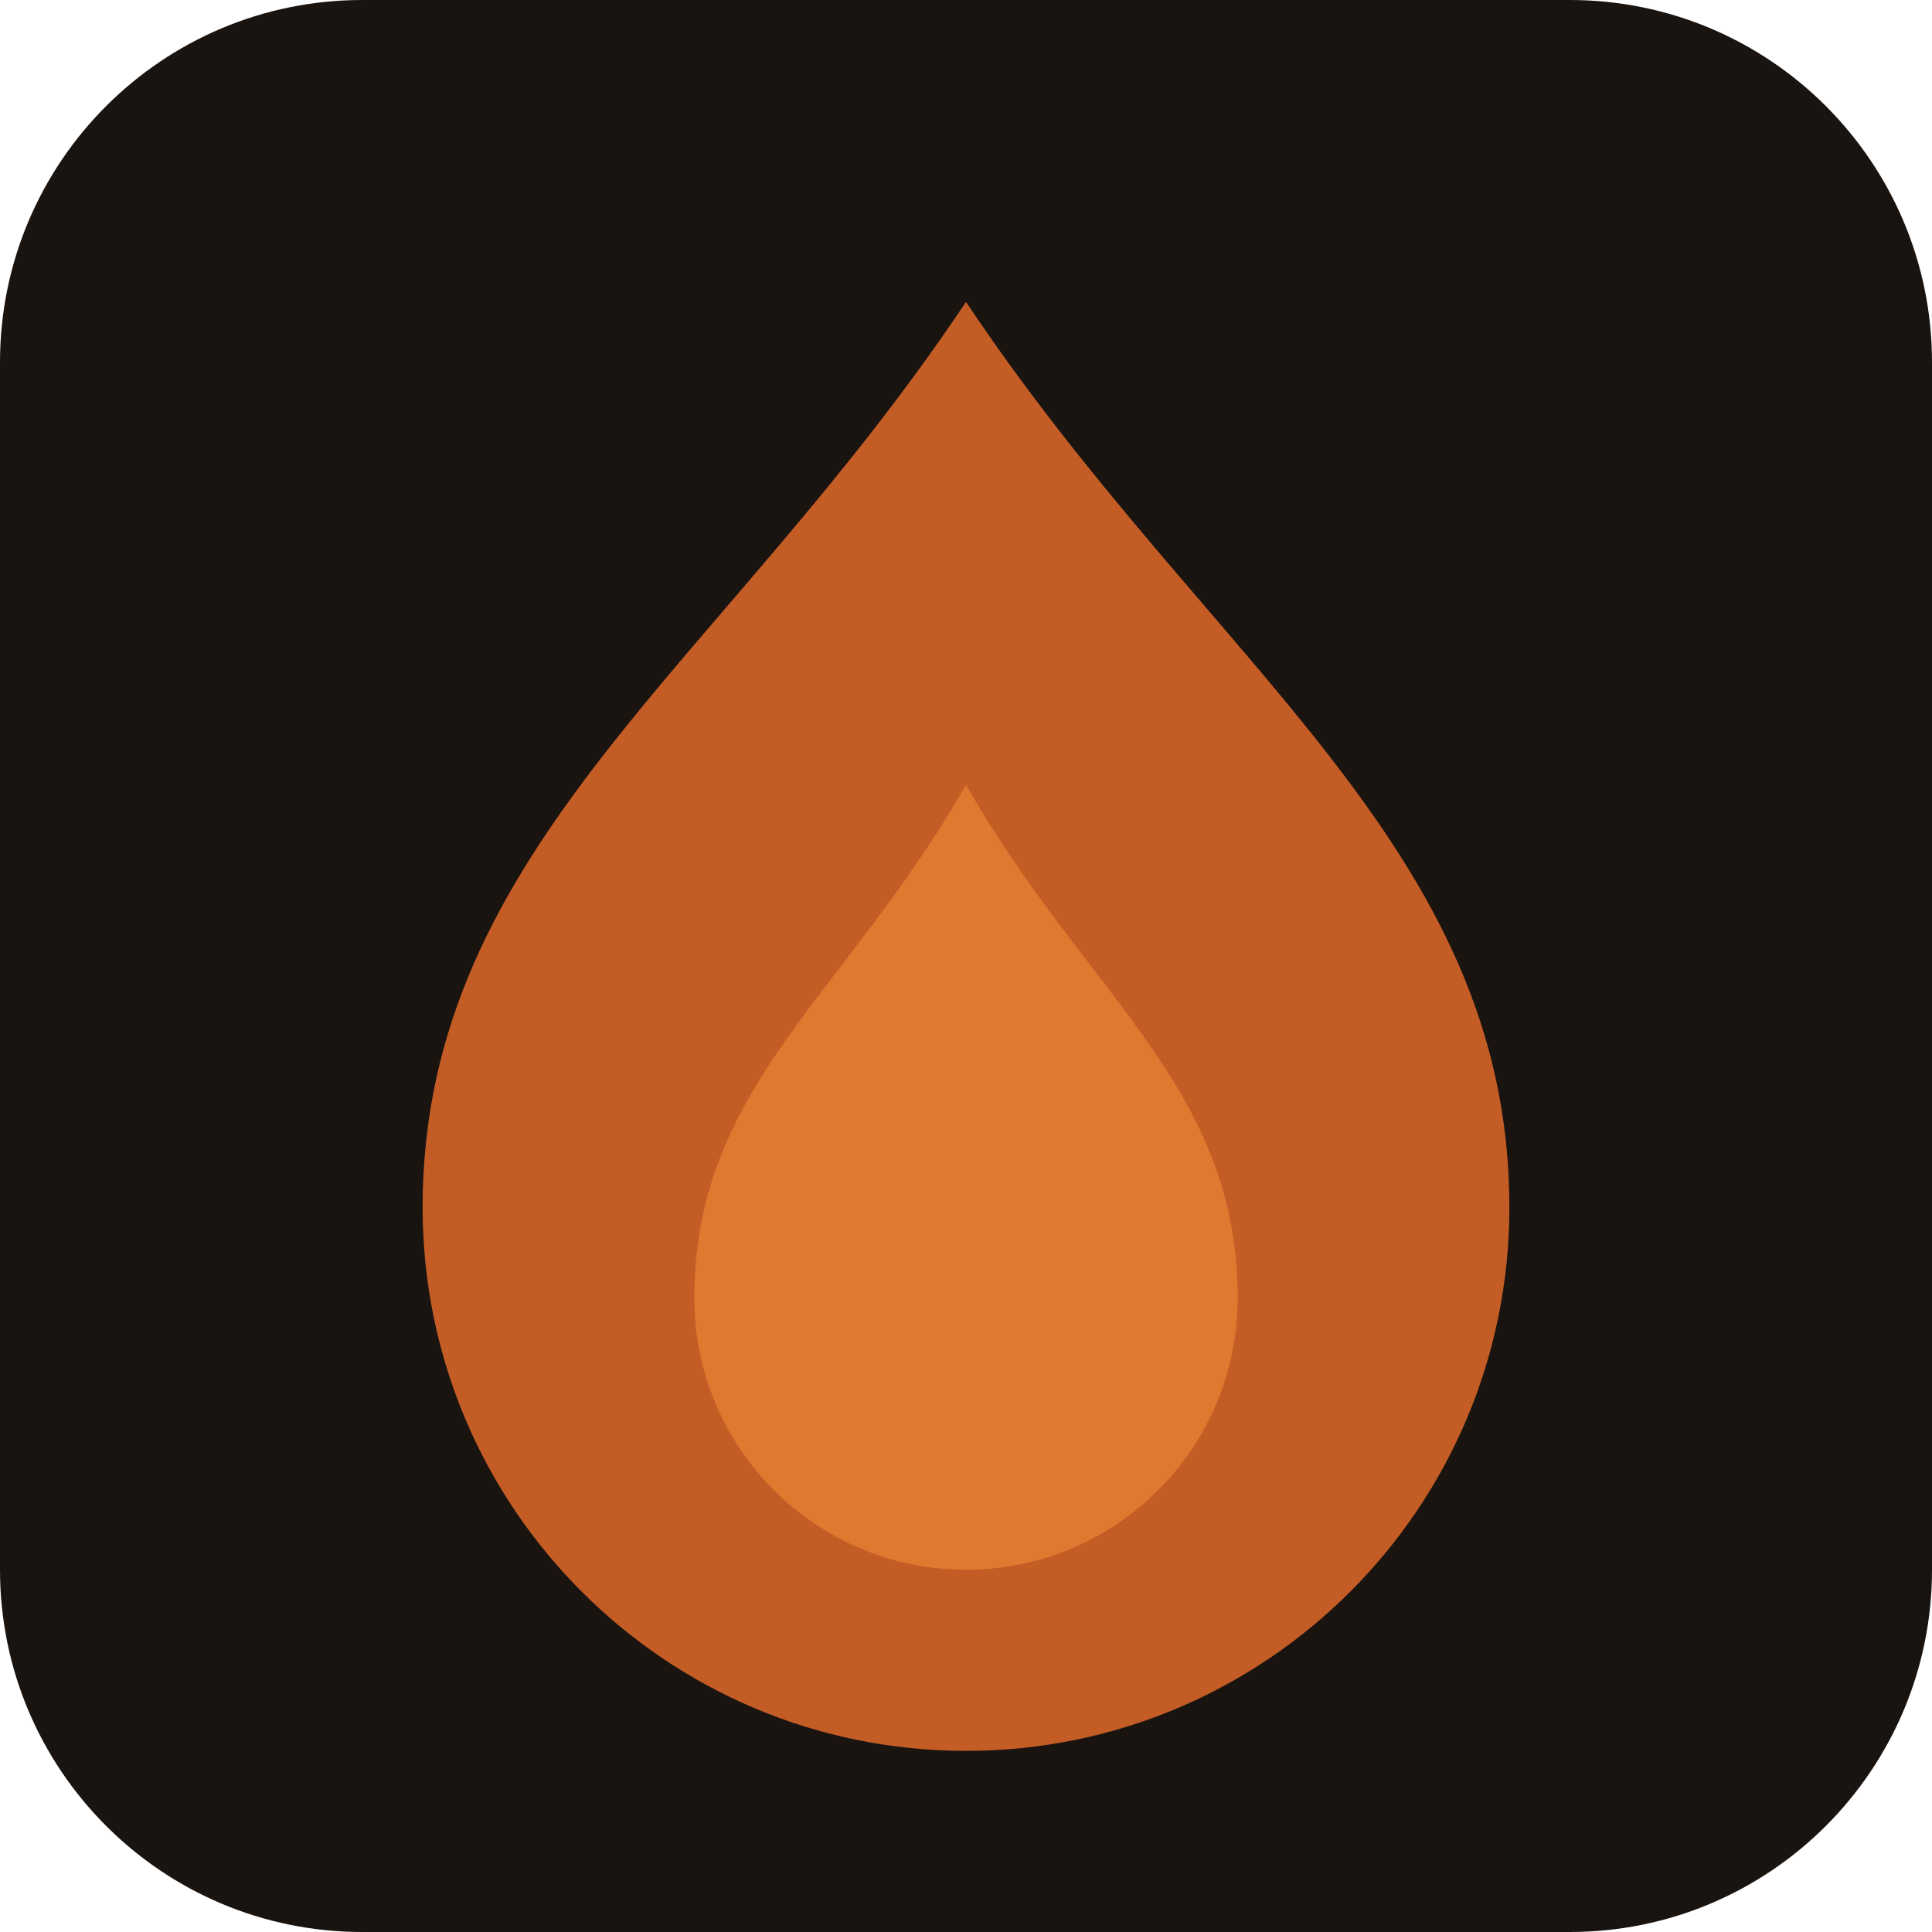
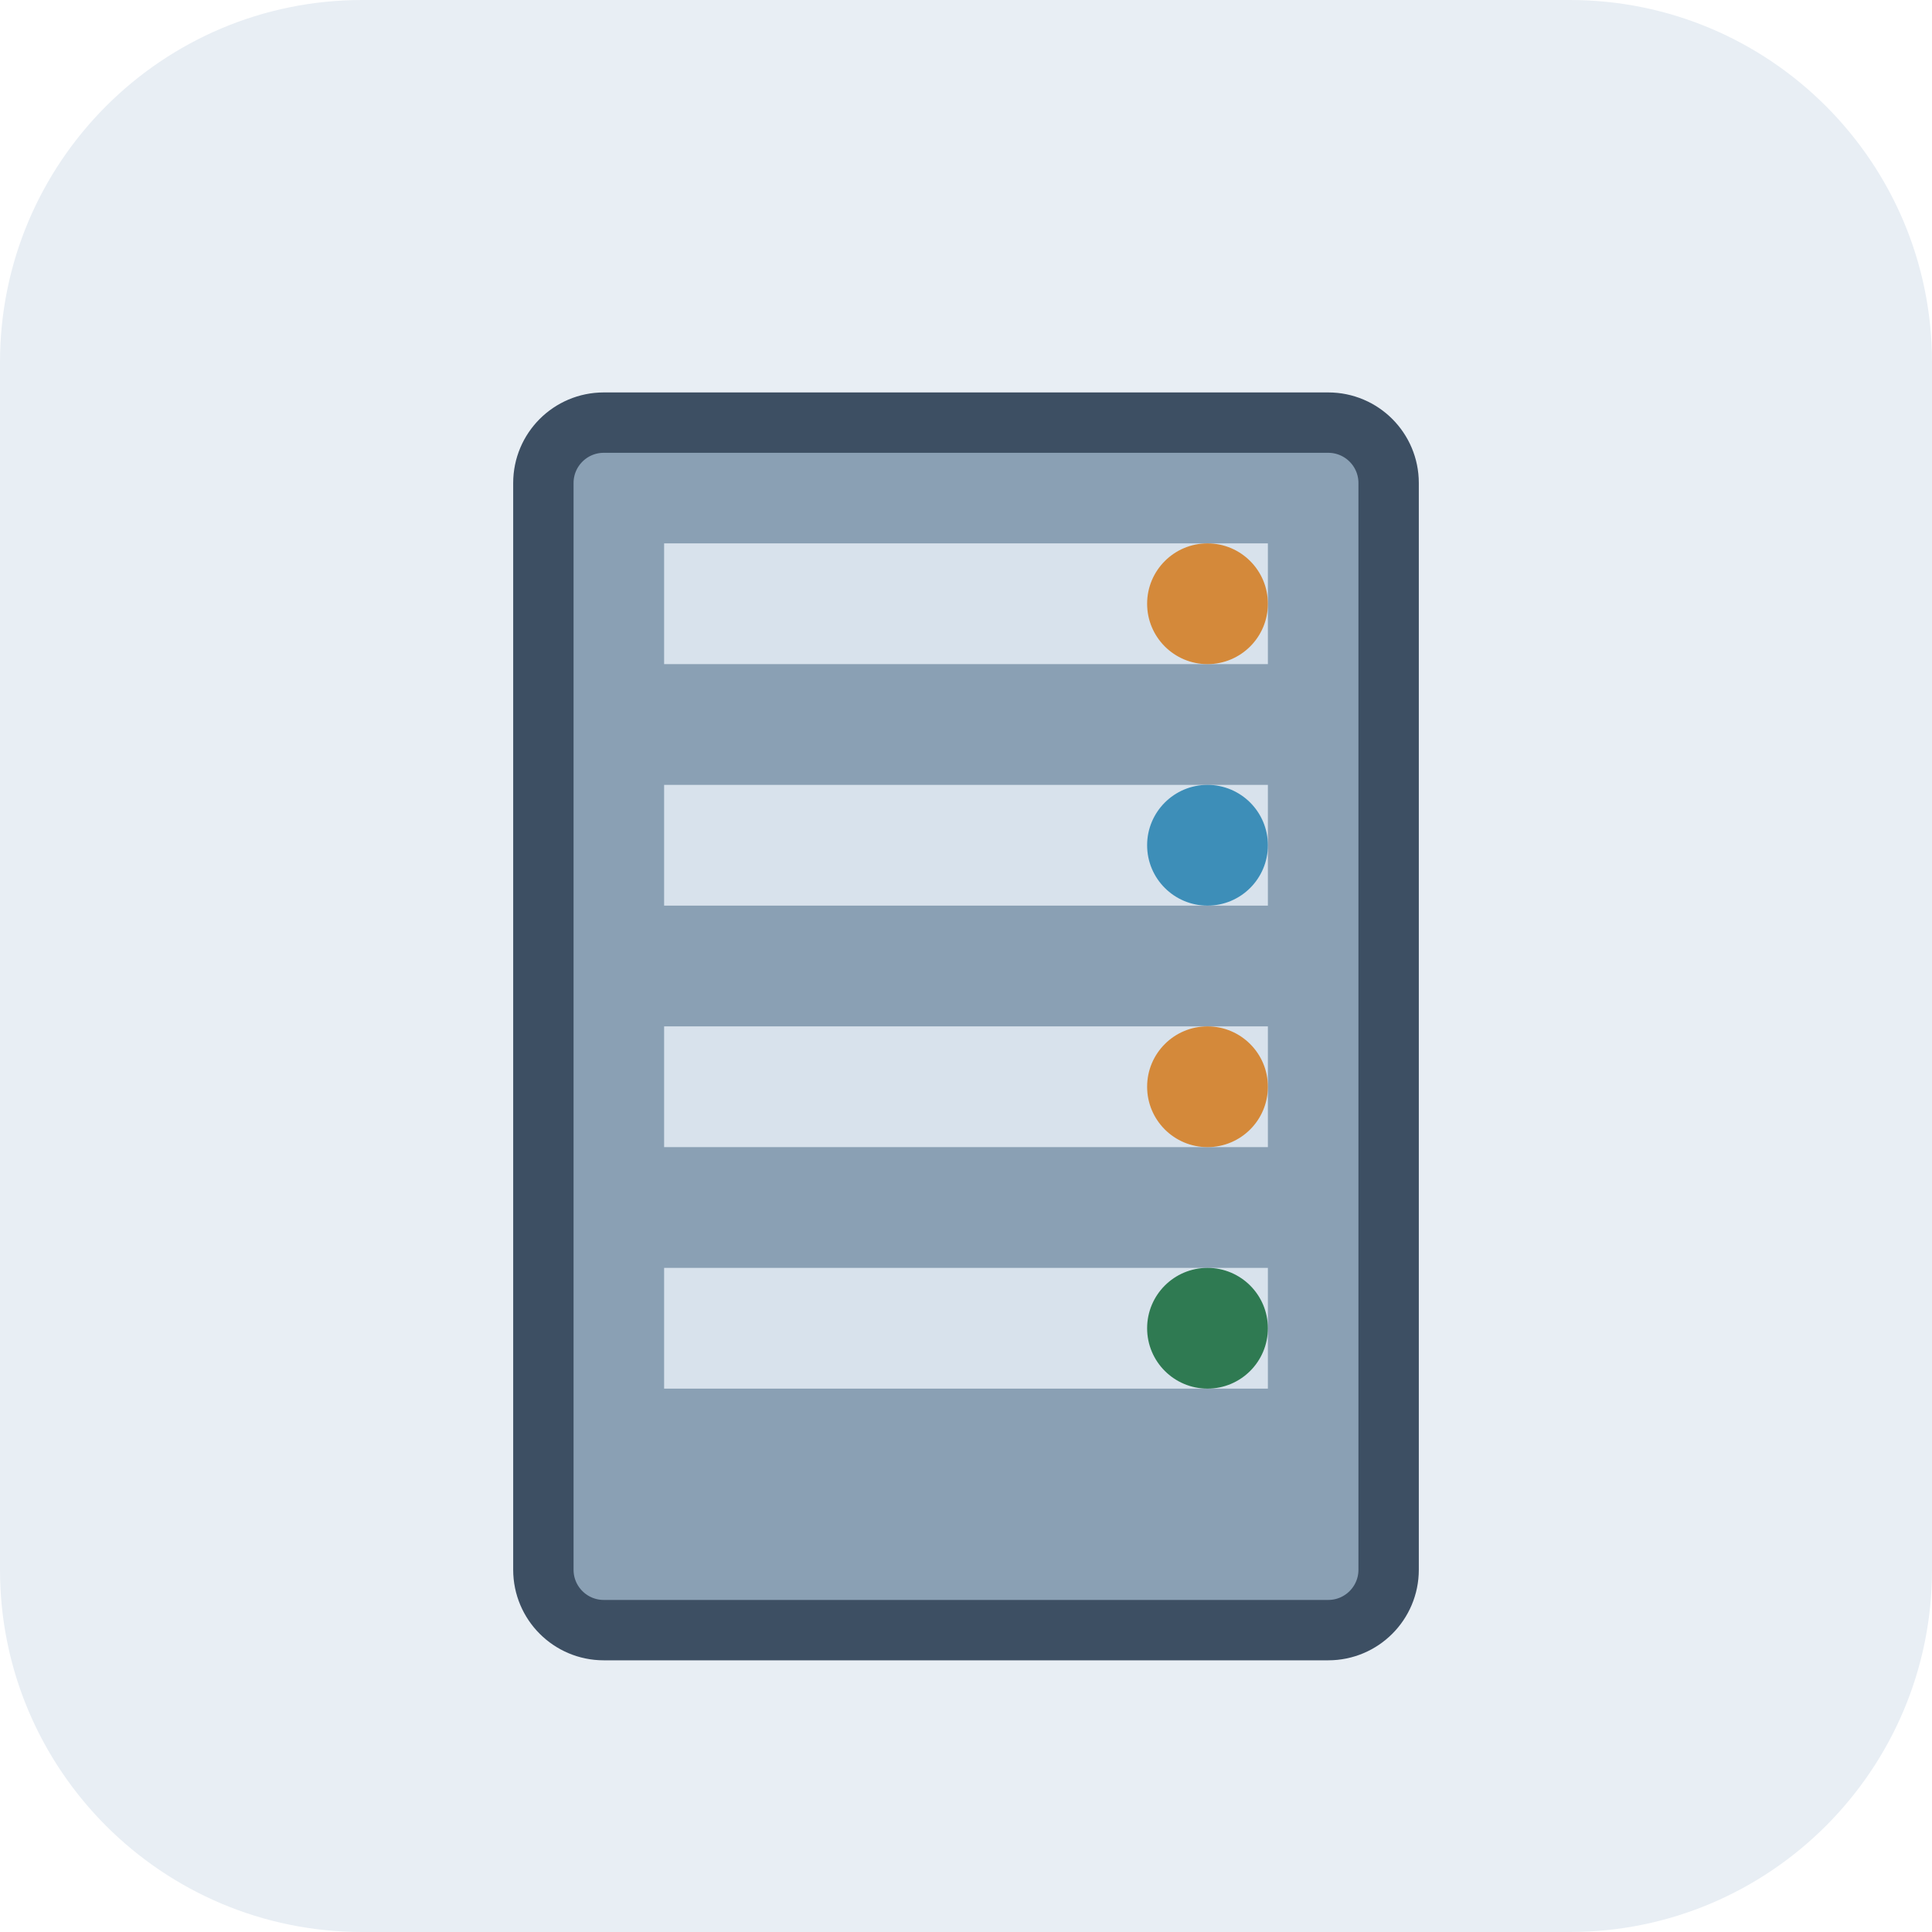
<svg xmlns="http://www.w3.org/2000/svg" viewBox="0 0 64 64" fill="none">
-   <rect width="64" height="64" rx="12" fill="#1a1410" />
-   <path d="M32 10c8 12 18 18 18 30a18 18 0 1 1-36 0c0-12 10-18 18-30z" fill="#c45c26" />
-   <path d="M32 26c4 7 9 10 9 17a9 9 0 1 1-18 0c0-7 5-10 9-17z" fill="#e07830" />
+   <rect width="64" height="64" rx="12" fill="#e8eef4" />
+   <rect x="18" y="14" width="28" height="40" rx="2" fill="#8aa0b4" stroke="#3d4f63" stroke-width="2" />
+   <rect x="22" y="18" width="20" height="4" fill="#d8e2ec" />
+   <rect x="22" y="26" width="20" height="4" fill="#d8e2ec" />
+   <rect x="22" y="34" width="20" height="4" fill="#d8e2ec" />
+   <rect x="22" y="42" width="20" height="4" fill="#d8e2ec" />
+   <circle cx="40" cy="20" r="2" fill="#d4893a" />
+   <circle cx="40" cy="28" r="2" fill="#3d8eb8" />
+   <circle cx="40" cy="36" r="2" fill="#d4893a" />
+   <circle cx="40" cy="44" r="2" fill="#2f7a52" />
</svg>
